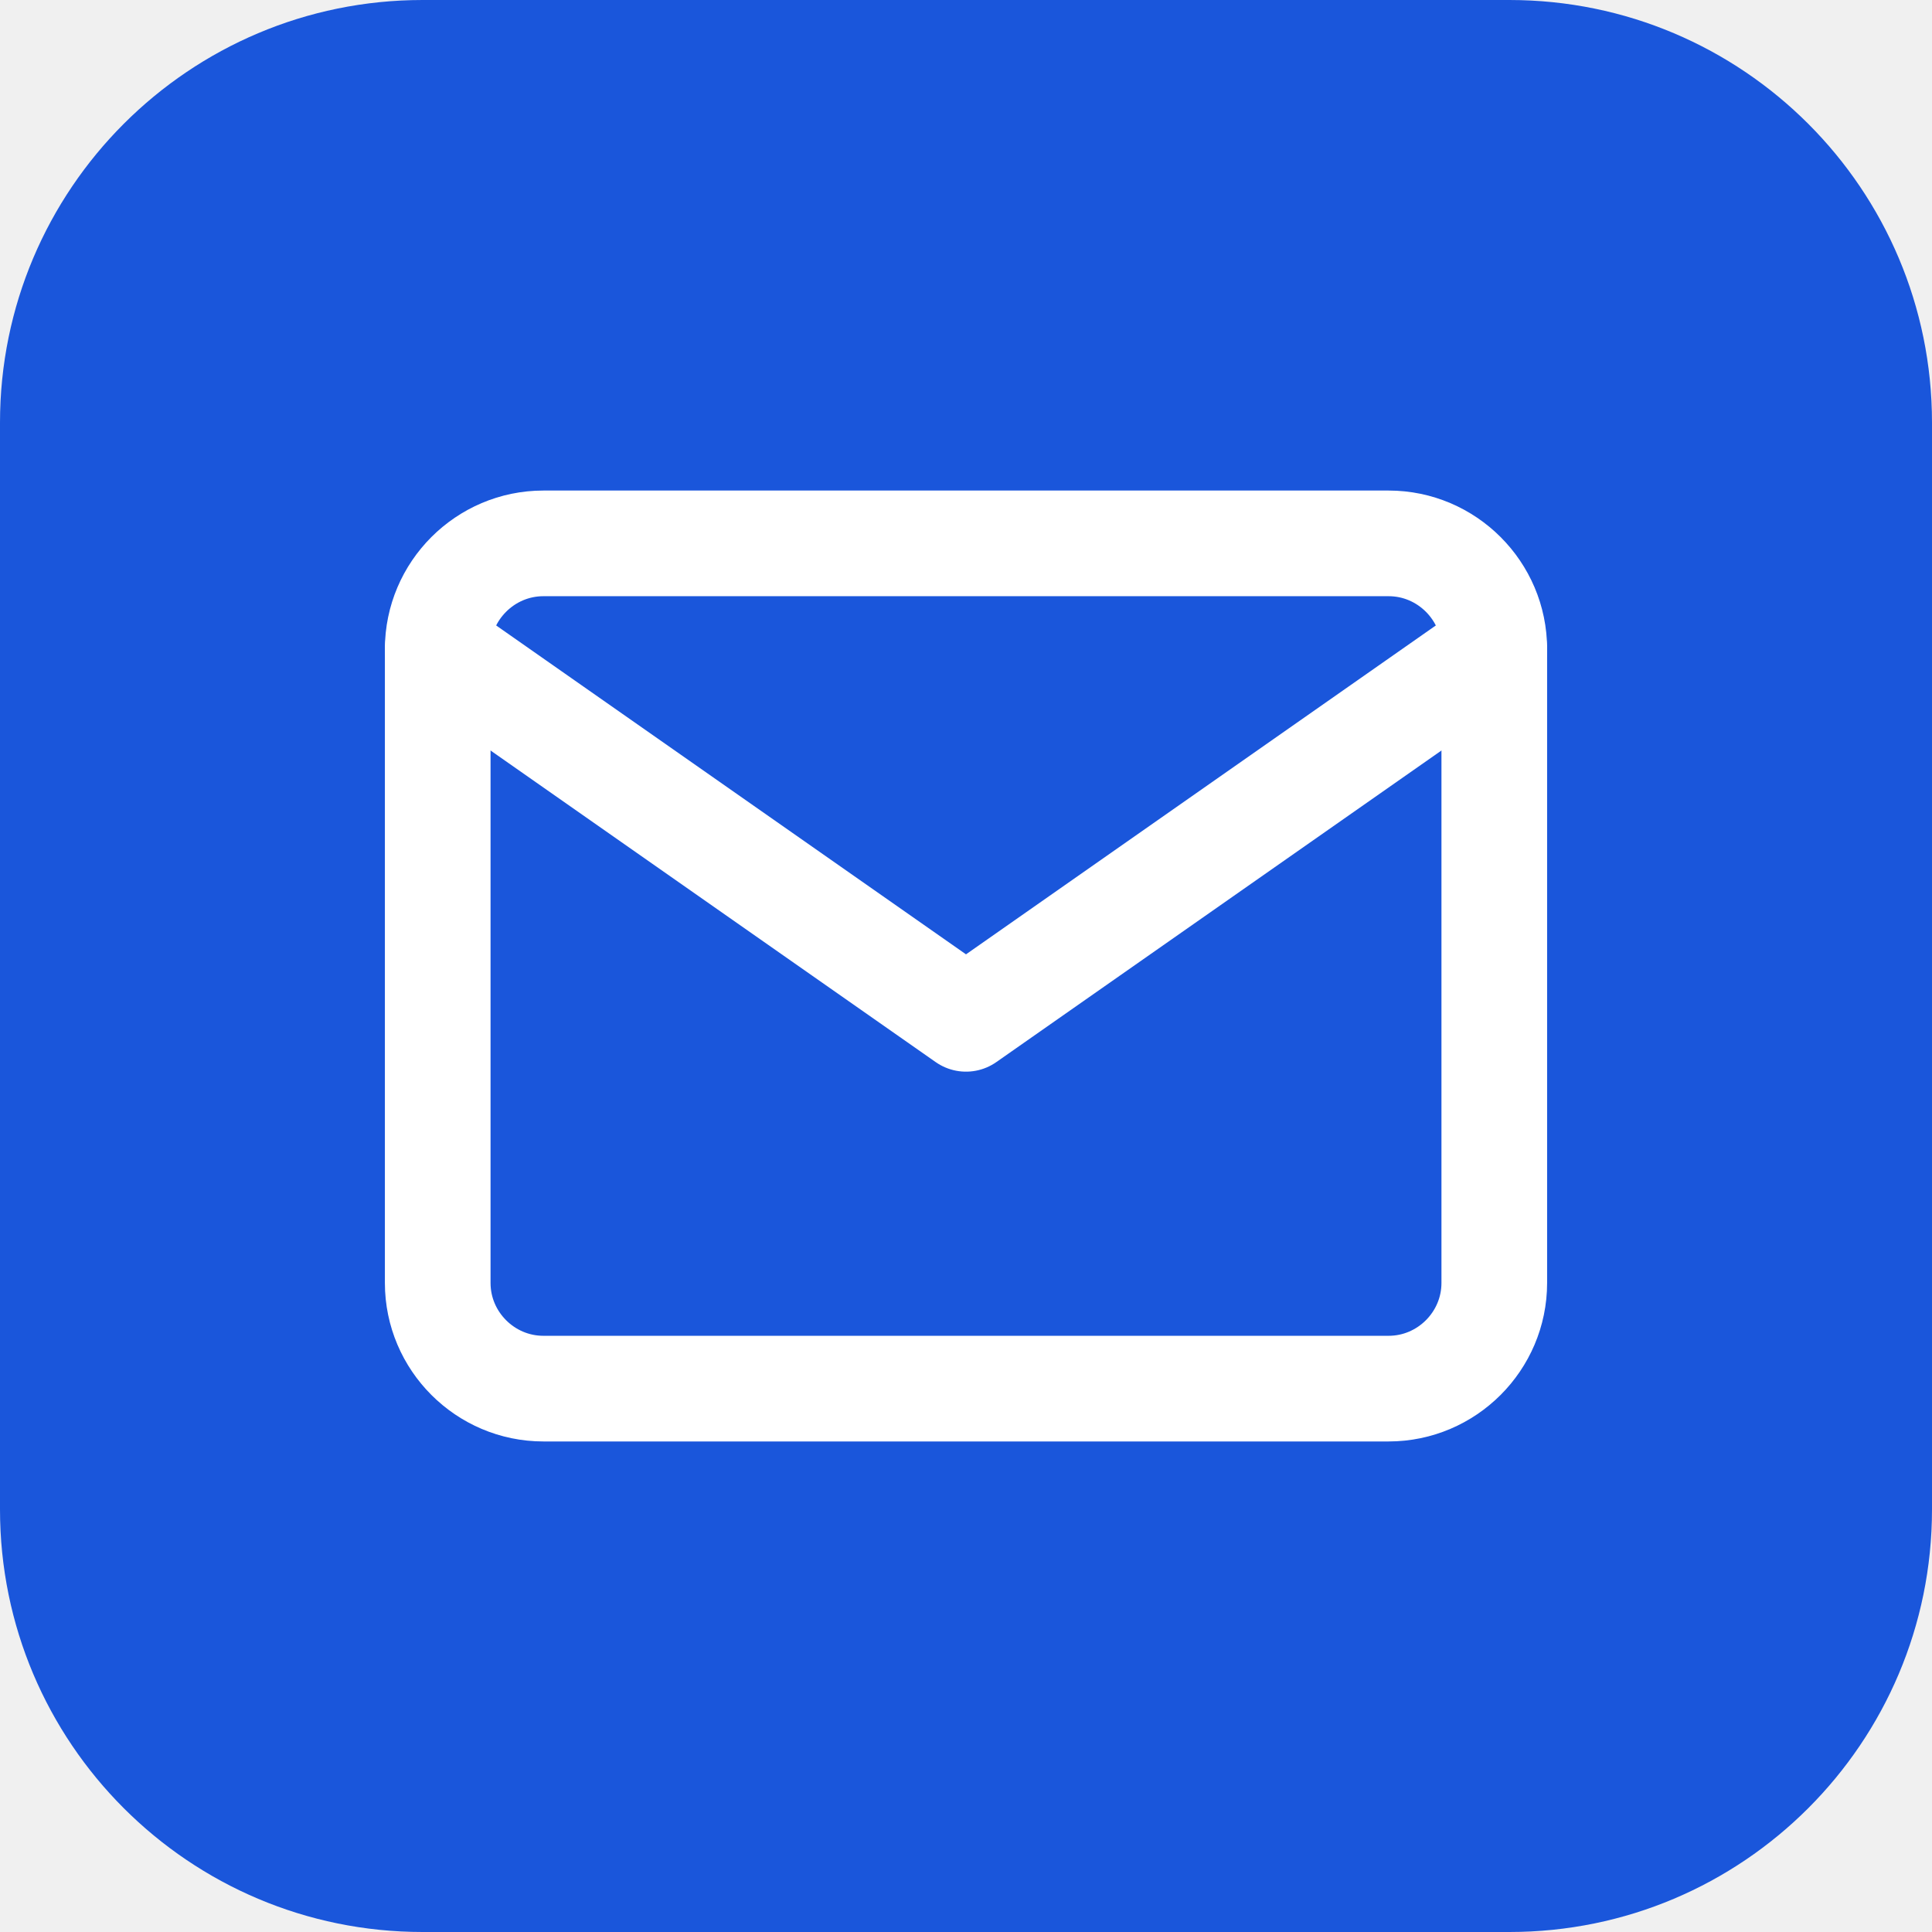
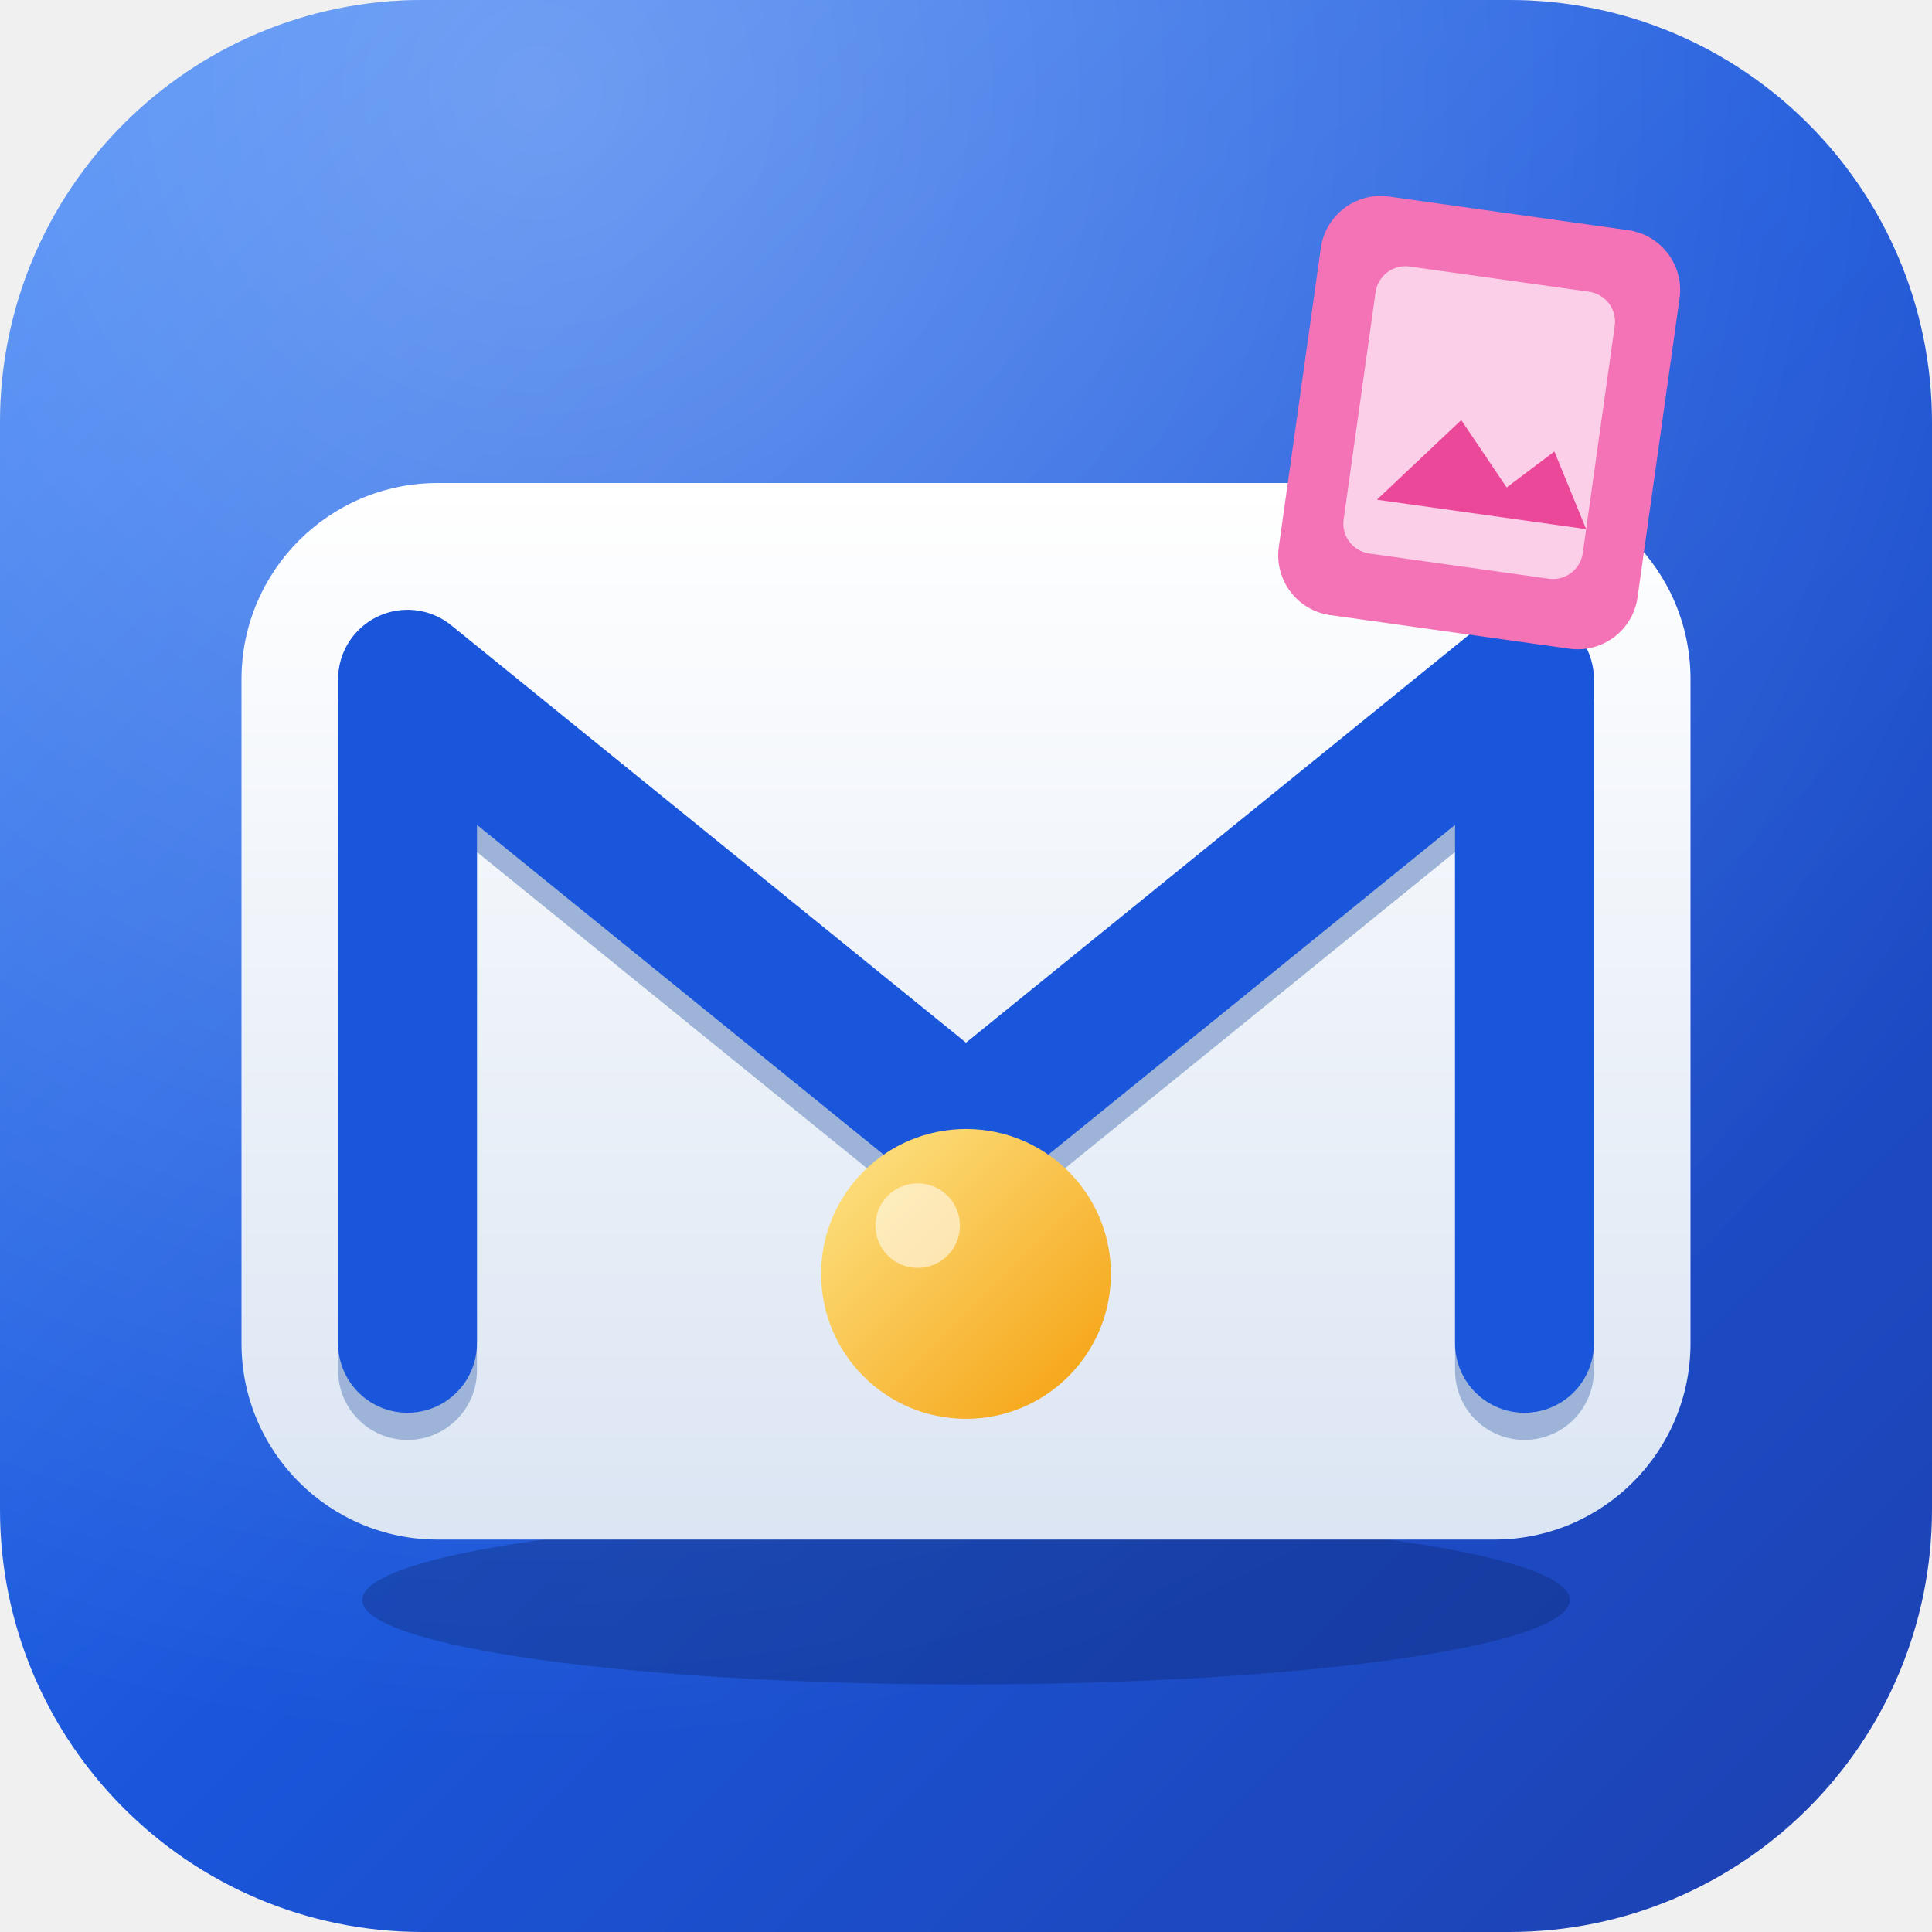
<svg xmlns="http://www.w3.org/2000/svg" viewBox="0 0 64 64">
-   <rect width="64" height="64" rx="14" fill="#1a56db" />
-   <g transform="translate(11 11) scale(1.75)" fill="none" stroke="#fff" stroke-width="2" stroke-linecap="round" stroke-linejoin="round">
-     <path d="M4 4h16c1.1 0 2 .9 2 2v12c0 1.1-.9 2-2 2H4c-1.1 0-2-.9-2-2V6c0-1.1.9-2 2-2z" />
-     <polyline points="22,6 12,13 2,6" />
+   <defs>
+     <linearGradient id="mm-bg" x1="0" y1="0" x2="1" y2="1">
+       <stop offset="0" stop-color="#3b82f6" />
+       <stop offset=".5" stop-color="#1a56db" />
+       <stop offset="1" stop-color="#1e40af" />
+     </linearGradient>
+     <radialGradient id="mm-gloss" cx=".28" cy=".05" r=".85">
+       <stop offset="0" stop-color="#fff" stop-opacity=".3" />
+       <stop offset="1" stop-color="#fff" stop-opacity="0" />
+     </radialGradient>
+     <linearGradient id="mm-paper" x1="0" y1="0" x2="0" y2="1">
+       <stop offset="0" stop-color="#fff" />
+       <stop offset="1" stop-color="#dbe5f3" />
+     </linearGradient>
+     <linearGradient id="mm-seal" x1="0" y1="0" x2="1" y2="1">
+       <stop offset="0" stop-color="#fde68a" />
+       <stop offset="1" stop-color="#f59e0b" />
+     </linearGradient>
+   </defs>
+   <rect class="bg" width="64" height="64" rx="14" fill="url(#mm-bg)" />
+   <rect class="bg" width="64" height="64" rx="14" fill="url(#mm-gloss)" />
+   <g id="art">
+     <ellipse cx="32" cy="53" rx="20" ry="2.8" fill="#0b1f5c" opacity=".3" />
+     <rect x="8" y="16" width="48" height="35" rx="6.5" fill="url(#mm-paper)" />
+     <path d="M13.5 44.5V22.5l18.5 15 18.5-15v22" transform="translate(0 .9)" fill="none" stroke="#9db4d8" stroke-width="4.6" stroke-linecap="round" stroke-linejoin="round" />
+     <path d="M13.5 44.5V22.5l18.5 15 18.5-15v22" fill="none" stroke="#1a56db" stroke-width="4.6" stroke-linecap="round" stroke-linejoin="round" />
+     <circle cx="32" cy="42.2" r="4.8" fill="url(#mm-seal)" />
+     <circle cx="30.4" cy="40.6" r="1.4" fill="#fff" opacity=".55" />
+     <g transform="rotate(8 49 14)">
+       <rect x="43" y="7" width="12" height="14" rx="2" fill="#f472b6" />
+       <rect x="45" y="9.2" width="8" height="9.6" rx="1" fill="#fbcfe8" />
+       <path d="M46 17l2.4-3 1.8 2 1.4-1.4 1.4 2.4z" fill="#ec4899" />
+     </g>
  </g>
</svg>
